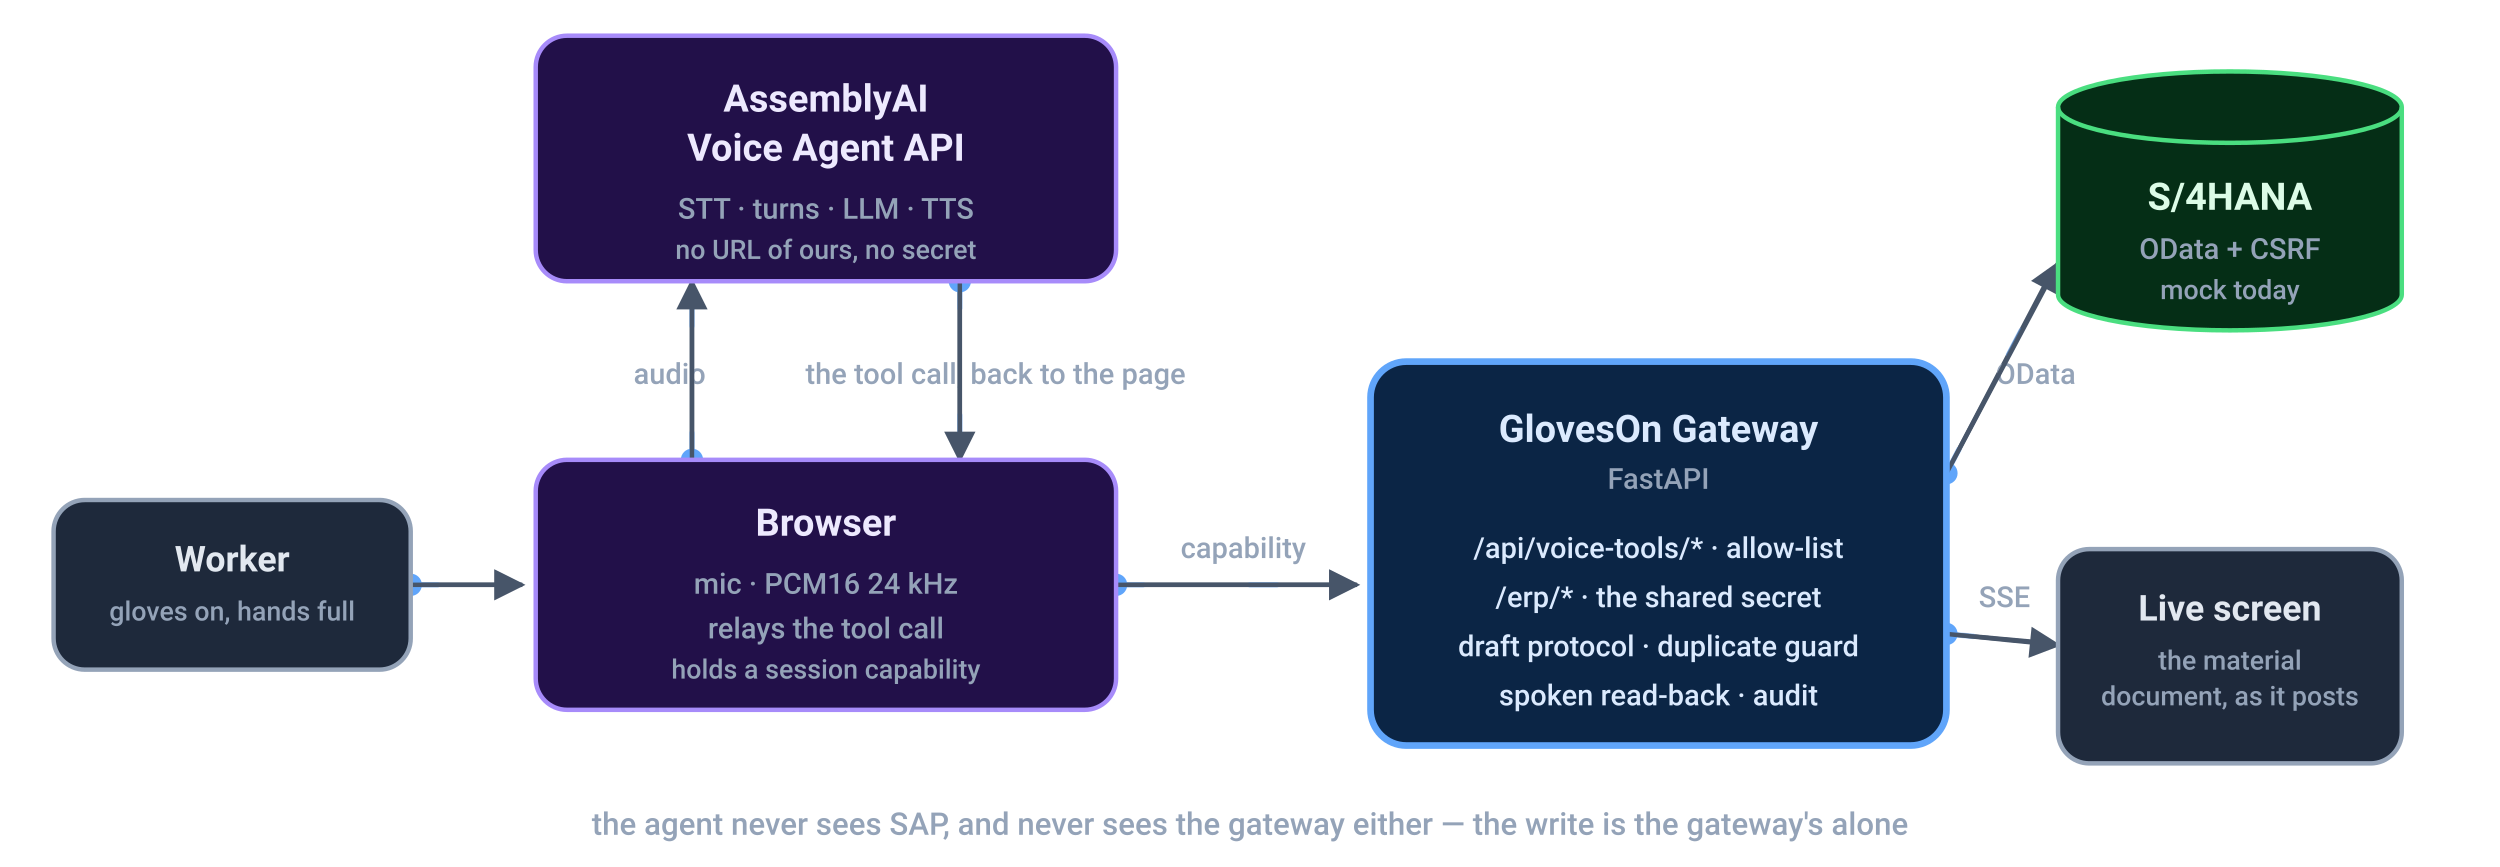
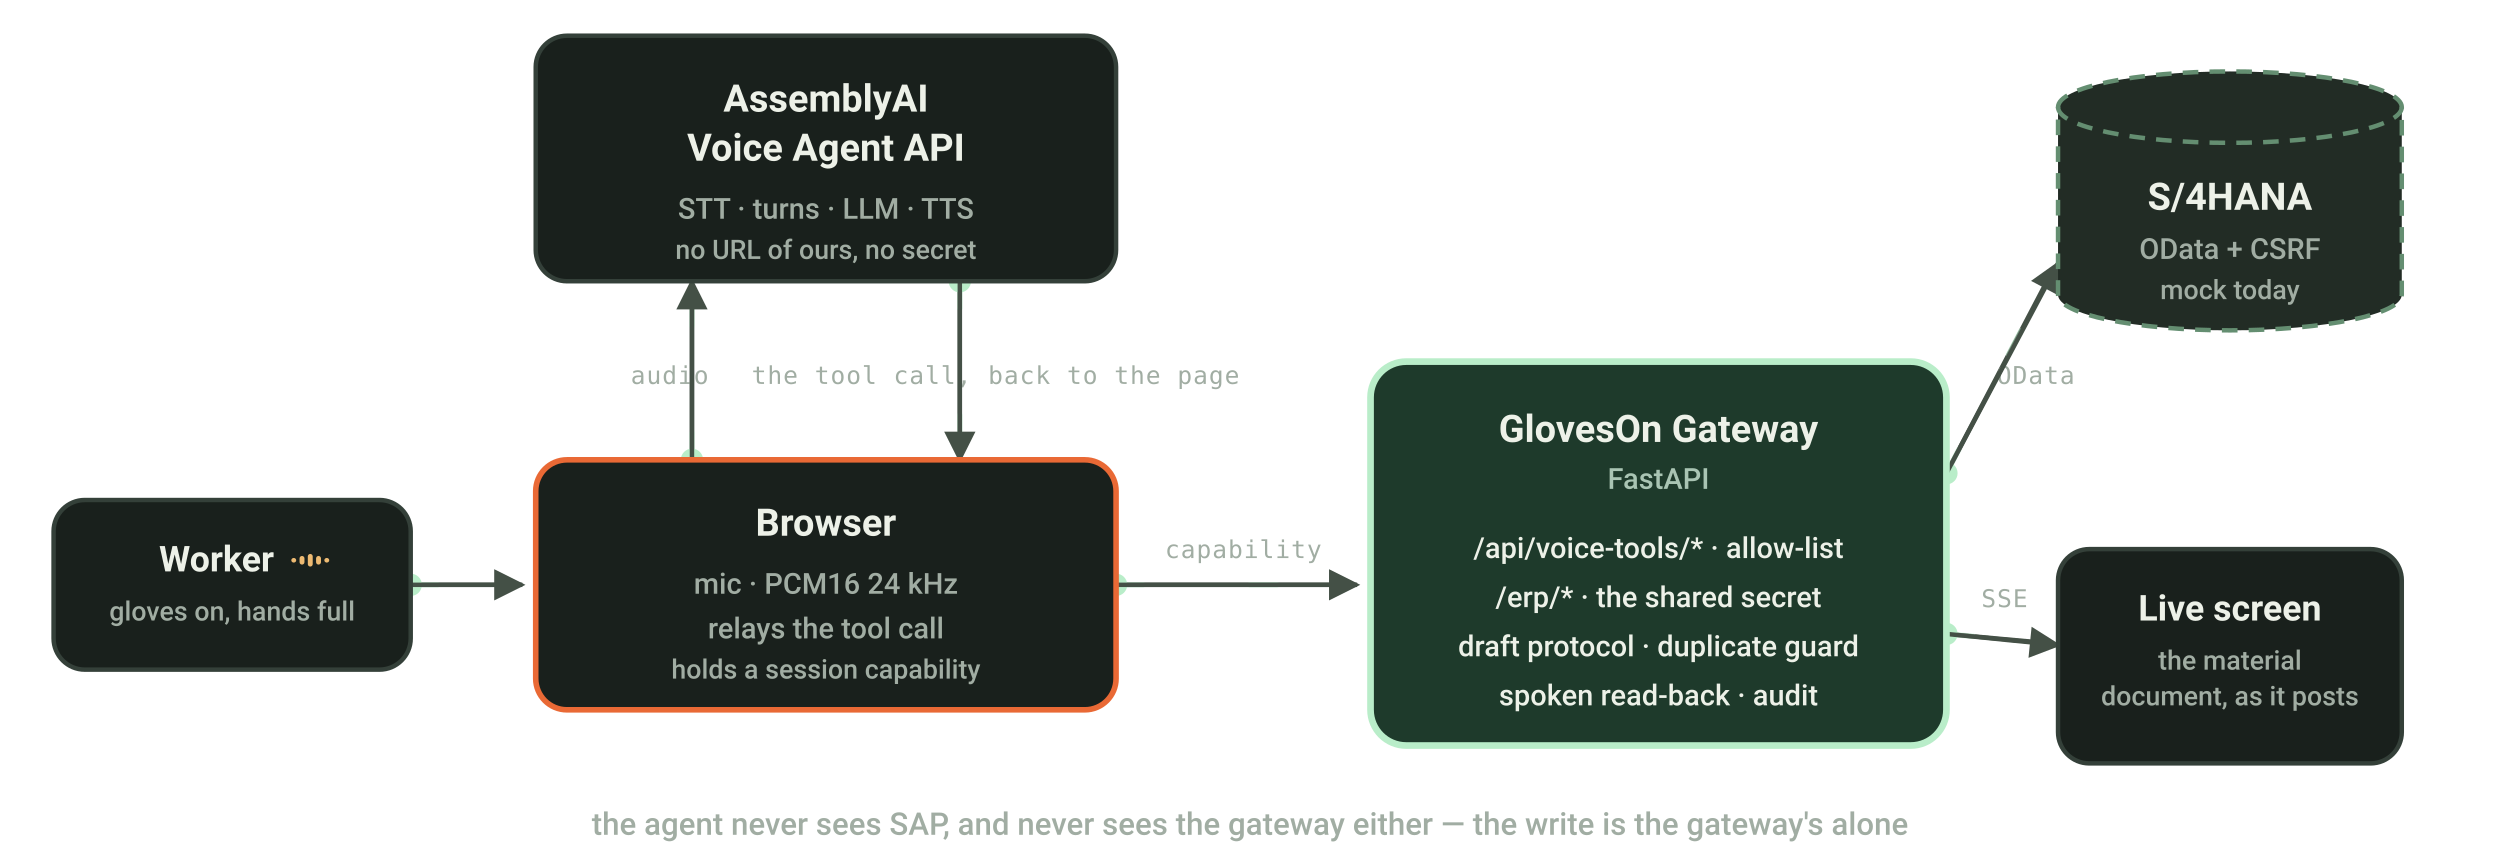
<svg xmlns="http://www.w3.org/2000/svg" viewBox="0 34 1120 388" width="1120" height="388" role="img" aria-label="GlovesOn architecture: the worker speaks to the browser, which streams audio to the AssemblyAI Voice Agent API; the agent's tool call comes back down to the browser, which posts it to the GlovesOn gateway with a session capability. The gateway holds the shared secret, speaks OData to S/4HANA and streams the live warehouse screen back over SSE.">
  <defs>
    <marker id="a" viewBox="0 0 10 10" refX="9" refY="5" markerWidth="7" markerHeight="7" orient="auto-start-reverse">
-       <path d="M0,0 L10,5 L0,10 z" fill="#475569" />
+       <path d="M0,0 L10,5 L0,10 z" fill="#445046" />
    </marker>
  </defs>
-   <path d="M 184,296 L 226,296" fill="none" stroke="#475569" stroke-width="2" />
-   <path d="M 184,296 L 226,296" fill="none" stroke="#60a5fa" stroke-width="2.5" stroke-linecap="round" stroke-dasharray="12 48" opacity="0.45">
+   <path d="M 184,296 L 226,296" fill="none" stroke="#445046" stroke-width="2" />
+   <path d="M 184,296 L 226,296" fill="none" stroke="#b9edc9" stroke-width="2.5" stroke-linecap="round" stroke-dasharray="12 48" opacity="0.45">
    <animate attributeName="stroke-dashoffset" from="60" to="0" dur="1.4s" begin="0s" repeatCount="indefinite" />
  </path>
-   <circle cx="184" cy="296" r="5" fill="#60a5fa">
+   <circle cx="184" cy="296" r="5" fill="#b9edc9">
    <animateMotion dur="1.4s" begin="0s" repeatCount="indefinite" path="M 184,296 L 226,296" />
    <animate attributeName="opacity" values="0;1;1;0" keyTimes="0;0.12;0.88;1" dur="1.4s" begin="0s" repeatCount="indefinite" />
  </circle>
-   <path d="M 310,240 L 310,168" fill="none" stroke="#475569" stroke-width="2" />
-   <path d="M 310,240 L 310,168" fill="none" stroke="#60a5fa" stroke-width="2.5" stroke-linecap="round" stroke-dasharray="12 48" opacity="0.45">
+   <path d="M 310,240 L 310,168" fill="none" stroke="#445046" stroke-width="2" />
+   <path d="M 310,240 L 310,168" fill="none" stroke="#b9edc9" stroke-width="2.5" stroke-linecap="round" stroke-dasharray="12 48" opacity="0.45">
    <animate attributeName="stroke-dashoffset" from="60" to="0" dur="1.6s" begin="0.1s" repeatCount="indefinite" />
  </path>
-   <circle cx="310" cy="240" r="5" fill="#60a5fa">
+   <circle cx="310" cy="240" r="5" fill="#b9edc9">
    <animateMotion dur="1.6s" begin="0.1s" repeatCount="indefinite" path="M 310,240 L 310,168" />
    <animate attributeName="opacity" values="0;1;1;0" keyTimes="0;0.12;0.88;1" dur="1.6s" begin="0.1s" repeatCount="indefinite" />
  </circle>
-   <text x="300" y="206" font-family="system-ui,-apple-system,'Segoe UI',Roboto,'Helvetica Neue',sans-serif" font-size="13" font-weight="500" fill="#94a3b8" text-anchor="middle">audio</text>
-   <path d="M 430,160 L 430,232" fill="none" stroke="#475569" stroke-width="2" />
-   <path d="M 430,160 L 430,232" fill="none" stroke="#60a5fa" stroke-width="2.5" stroke-linecap="round" stroke-dasharray="12 48" opacity="0.45">
+   <text x="300" y="206" font-family="ui-monospace,'SF Mono',Menlo,Consolas,monospace" font-size="11" font-weight="500" fill="#a1ada3" text-anchor="middle" letter-spacing="0.04em">audio</text>
+   <path d="M 430,160 L 430,232" fill="none" stroke="#445046" stroke-width="2" />
+   <path d="M 430,160 L 430,232" fill="none" stroke="#b9edc9" stroke-width="2.5" stroke-linecap="round" stroke-dasharray="12 48" opacity="0.45">
    <animate attributeName="stroke-dashoffset" from="60" to="0" dur="1.9s" begin="0.5s" repeatCount="indefinite" />
  </path>
-   <circle cx="430" cy="160" r="5" fill="#60a5fa">
+   <circle cx="430" cy="160" r="5" fill="#b9edc9">
    <animateMotion dur="1.9s" begin="0.5s" repeatCount="indefinite" path="M 430,160 L 430,232" />
    <animate attributeName="opacity" values="0;1;1;0" keyTimes="0;0.12;0.88;1" dur="1.9s" begin="0.5s" repeatCount="indefinite" />
  </circle>
-   <text x="446" y="206" font-family="system-ui,-apple-system,'Segoe UI',Roboto,'Helvetica Neue',sans-serif" font-size="13" font-weight="500" fill="#94a3b8" text-anchor="middle">the tool call, back to the page</text>
-   <path d="M 500,296 L 600,296" fill="none" stroke="#475569" stroke-width="2" />
-   <path d="M 500,296 L 600,296" fill="none" stroke="#60a5fa" stroke-width="2.5" stroke-linecap="round" stroke-dasharray="12 48" opacity="0.45">
+   <text x="446" y="206" font-family="ui-monospace,'SF Mono',Menlo,Consolas,monospace" font-size="11" font-weight="500" fill="#a1ada3" text-anchor="middle" letter-spacing="0.04em">the tool call, back to the page</text>
+   <path d="M 500,296 L 600,296" fill="none" stroke="#445046" stroke-width="2" />
+   <path d="M 500,296 L 600,296" fill="none" stroke="#b9edc9" stroke-width="2.5" stroke-linecap="round" stroke-dasharray="12 48" opacity="0.45">
    <animate attributeName="stroke-dashoffset" from="60" to="0" dur="1.9s" begin="0.9s" repeatCount="indefinite" />
  </path>
-   <circle cx="500" cy="296" r="5" fill="#60a5fa">
+   <circle cx="500" cy="296" r="5" fill="#b9edc9">
    <animateMotion dur="1.9s" begin="0.9s" repeatCount="indefinite" path="M 500,296 L 600,296" />
    <animate attributeName="opacity" values="0;1;1;0" keyTimes="0;0.12;0.88;1" dur="1.9s" begin="0.9s" repeatCount="indefinite" />
  </circle>
-   <text x="557" y="284" font-family="system-ui,-apple-system,'Segoe UI',Roboto,'Helvetica Neue',sans-serif" font-size="13" font-weight="500" fill="#94a3b8" text-anchor="middle">capability</text>
-   <path d="M 872,246 L 916,162" fill="none" stroke="#475569" stroke-width="2" />
-   <path d="M 872,246 L 916,162" fill="none" stroke="#60a5fa" stroke-width="2.5" stroke-linecap="round" stroke-dasharray="12 48" opacity="0.45">
+   <text x="557" y="284" font-family="ui-monospace,'SF Mono',Menlo,Consolas,monospace" font-size="11" font-weight="500" fill="#a1ada3" text-anchor="middle" letter-spacing="0.04em">capability</text>
+   <path d="M 872,246 L 916,162" fill="none" stroke="#445046" stroke-width="2" />
+   <path d="M 872,246 L 916,162" fill="none" stroke="#b9edc9" stroke-width="2.5" stroke-linecap="round" stroke-dasharray="12 48" opacity="0.45">
    <animate attributeName="stroke-dashoffset" from="60" to="0" dur="2.1s" begin="1.2s" repeatCount="indefinite" />
  </path>
-   <circle cx="872" cy="246" r="5" fill="#60a5fa">
+   <circle cx="872" cy="246" r="5" fill="#b9edc9">
    <animateMotion dur="2.1s" begin="1.2s" repeatCount="indefinite" path="M 872,246 L 916,162" />
    <animate attributeName="opacity" values="0;1;1;0" keyTimes="0;0.12;0.88;1" dur="2.1s" begin="1.2s" repeatCount="indefinite" />
  </circle>
-   <text x="912" y="206" font-family="system-ui,-apple-system,'Segoe UI',Roboto,'Helvetica Neue',sans-serif" font-size="13" font-weight="500" fill="#94a3b8" text-anchor="middle">OData</text>
-   <path d="M 872,318 L 916,322" fill="none" stroke="#475569" stroke-width="2" />
-   <path d="M 872,318 L 916,322" fill="none" stroke="#60a5fa" stroke-width="2.5" stroke-linecap="round" stroke-dasharray="12 48" opacity="0.45">
+   <text x="912" y="206" font-family="ui-monospace,'SF Mono',Menlo,Consolas,monospace" font-size="11" font-weight="500" fill="#a1ada3" text-anchor="middle" letter-spacing="0.04em">OData</text>
+   <path d="M 872,318 L 916,322" fill="none" stroke="#445046" stroke-width="2" />
+   <path d="M 872,318 L 916,322" fill="none" stroke="#b9edc9" stroke-width="2.5" stroke-linecap="round" stroke-dasharray="12 48" opacity="0.45">
    <animate attributeName="stroke-dashoffset" from="60" to="0" dur="2.1s" begin="1.4s" repeatCount="indefinite" />
  </path>
-   <circle cx="872" cy="318" r="5" fill="#60a5fa">
+   <circle cx="872" cy="318" r="5" fill="#b9edc9">
    <animateMotion dur="2.1s" begin="1.4s" repeatCount="indefinite" path="M 872,318 L 916,322" />
    <animate attributeName="opacity" values="0;1;1;0" keyTimes="0;0.12;0.88;1" dur="2.1s" begin="1.4s" repeatCount="indefinite" />
  </circle>
-   <text x="898" y="306" font-family="system-ui,-apple-system,'Segoe UI',Roboto,'Helvetica Neue',sans-serif" font-size="13" font-weight="500" fill="#94a3b8" text-anchor="middle">SSE</text>
-   <path d="M 184,296 L 234,296" fill="none" stroke="#475569" stroke-width="2" marker-end="url(#a)" />
-   <path d="M 310,240 L 310,160" fill="none" stroke="#475569" stroke-width="2" marker-end="url(#a)" />
-   <path d="M 430,160 L 430,240" fill="none" stroke="#475569" stroke-width="2" marker-end="url(#a)" />
-   <path d="M 500,296 L 608,296" fill="none" stroke="#475569" stroke-width="2" marker-end="url(#a)" />
-   <path d="M 872,246 L 922,152" fill="none" stroke="#475569" stroke-width="2" marker-end="url(#a)" />
-   <path d="M 872,318 L 922,323" fill="none" stroke="#475569" stroke-width="2" marker-end="url(#a)" />
-   <rect x="24" y="258" width="160" height="76" rx="14" fill="#1e293b" stroke="#94a3b8" stroke-width="2" />
-   <text x="104" y="290" font-family="system-ui,-apple-system,'Segoe UI',Roboto,'Helvetica Neue',sans-serif" font-size="16" font-weight="600" fill="#e2e8f0" text-anchor="middle">Worker</text>
-   <text x="104" y="312" font-family="system-ui,-apple-system,'Segoe UI',Roboto,'Helvetica Neue',sans-serif" font-size="12" font-weight="500" fill="#94a3b8" text-anchor="middle">gloves on, hands full</text>
-   <rect x="240" y="50" width="260" height="110" rx="14" fill="#221049" stroke="#a78bfa" stroke-width="2" />
-   <text x="370" y="84" font-family="system-ui,-apple-system,'Segoe UI',Roboto,'Helvetica Neue',sans-serif" font-size="17" font-weight="600" fill="#ede9fe" text-anchor="middle">AssemblyAI</text>
-   <text x="370" y="106" font-family="system-ui,-apple-system,'Segoe UI',Roboto,'Helvetica Neue',sans-serif" font-size="17" font-weight="600" fill="#ede9fe" text-anchor="middle">Voice Agent API</text>
-   <text x="370" y="132" font-family="system-ui,-apple-system,'Segoe UI',Roboto,'Helvetica Neue',sans-serif" font-size="13" font-weight="500" fill="#94a3b8" text-anchor="middle">STT · turns · LLM · TTS</text>
-   <text x="370" y="150" font-family="system-ui,-apple-system,'Segoe UI',Roboto,'Helvetica Neue',sans-serif" font-size="12" font-weight="500" fill="#94a3b8" text-anchor="middle">no URL of ours, no secret</text>
-   <rect x="240" y="240" width="260" height="112" rx="14" fill="#221049" stroke="#a78bfa" stroke-width="2" />
-   <text x="370" y="274" font-family="system-ui,-apple-system,'Segoe UI',Roboto,'Helvetica Neue',sans-serif" font-size="17" font-weight="600" fill="#ede9fe" text-anchor="middle">Browser</text>
-   <text x="370" y="300" font-family="system-ui,-apple-system,'Segoe UI',Roboto,'Helvetica Neue',sans-serif" font-size="13" font-weight="500" fill="#94a3b8" text-anchor="middle">mic · PCM16 24 kHz</text>
-   <text x="370" y="320" font-family="system-ui,-apple-system,'Segoe UI',Roboto,'Helvetica Neue',sans-serif" font-size="13" font-weight="500" fill="#94a3b8" text-anchor="middle">relays the tool call</text>
-   <text x="370" y="338" font-family="system-ui,-apple-system,'Segoe UI',Roboto,'Helvetica Neue',sans-serif" font-size="12" font-weight="500" fill="#94a3b8" text-anchor="middle">holds a session capability</text>
-   <rect x="614" y="196" width="258" height="172" rx="16" fill="#0b2545" stroke="#60a5fa" stroke-width="3" />
-   <rect x="614" y="196" width="258" height="172" rx="16" fill="none" stroke="#60a5fa" stroke-width="3" opacity="0.0">
+   <text x="898" y="306" font-family="ui-monospace,'SF Mono',Menlo,Consolas,monospace" font-size="11" font-weight="500" fill="#a1ada3" text-anchor="middle" letter-spacing="0.04em">SSE</text>
+   <path d="M 184,296 L 234,296" fill="none" stroke="#445046" stroke-width="2" marker-end="url(#a)" />
+   <path d="M 310,240 L 310,160" fill="none" stroke="#445046" stroke-width="2" marker-end="url(#a)" />
+   <path d="M 430,160 L 430,240" fill="none" stroke="#445046" stroke-width="2" marker-end="url(#a)" />
+   <path d="M 500,296 L 608,296" fill="none" stroke="#445046" stroke-width="2" marker-end="url(#a)" />
+   <path d="M 872,246 L 922,152" fill="none" stroke="#445046" stroke-width="2" marker-end="url(#a)" />
+   <path d="M 872,318 L 922,323" fill="none" stroke="#445046" stroke-width="2" marker-end="url(#a)" />
+   <rect x="24" y="258" width="160" height="76" rx="14" fill="#19201c" stroke="#344039" stroke-width="2" />
+   <text x="97" y="290" font-family="system-ui,-apple-system,'Segoe UI',Roboto,'Helvetica Neue',sans-serif" font-size="16" font-weight="600" fill="#edf1e8" text-anchor="middle">Worker</text>
+   <rect x="130.50" y="283.96" width="2.2" height="2.08" rx="1.1" fill="#edba72">
+     <animate attributeName="y" dur="1.3s" begin="0s" repeatCount="indefinite" calcMode="spline" keyTimes="0;0.5;1" keySplines="0.42 0 0.58 1;0.42 0 0.58 1" values="283.96;282.02;283.96" />
+     <animate attributeName="height" dur="1.3s" begin="0s" repeatCount="indefinite" calcMode="spline" keyTimes="0;0.5;1" keySplines="0.42 0 0.58 1;0.42 0 0.58 1" values="2.08;5.95;2.08" />
+   </rect>
+   <rect x="134.20" y="283.07" width="2.2" height="3.87" rx="1.1" fill="#edba72">
+     <animate attributeName="y" dur="1.3s" begin="-0.4s" repeatCount="indefinite" calcMode="spline" keyTimes="0;0.5;1" keySplines="0.42 0 0.58 1;0.42 0 0.58 1" values="283.07;279.48;283.07" />
+     <animate attributeName="height" dur="1.3s" begin="-0.4s" repeatCount="indefinite" calcMode="spline" keyTimes="0;0.5;1" keySplines="0.42 0 0.58 1;0.42 0 0.58 1" values="3.87;11.05;3.87" />
+   </rect>
+   <rect x="137.90" y="282.17" width="2.2" height="5.65" rx="1.1" fill="#edba72">
+     <animate attributeName="y" dur="1.3s" begin="-0.8s" repeatCount="indefinite" calcMode="spline" keyTimes="0;0.5;1" keySplines="0.42 0 0.58 1;0.42 0 0.58 1" values="282.17;276.93;282.17" />
+     <animate attributeName="height" dur="1.3s" begin="-0.8s" repeatCount="indefinite" calcMode="spline" keyTimes="0;0.5;1" keySplines="0.42 0 0.58 1;0.42 0 0.58 1" values="5.65;16.15;5.65" />
+   </rect>
+   <rect x="141.60" y="283.07" width="2.2" height="3.87" rx="1.1" fill="#edba72">
+     <animate attributeName="y" dur="1.3s" begin="-0.2s" repeatCount="indefinite" calcMode="spline" keyTimes="0;0.5;1" keySplines="0.42 0 0.58 1;0.42 0 0.58 1" values="283.07;279.48;283.07" />
+     <animate attributeName="height" dur="1.3s" begin="-0.2s" repeatCount="indefinite" calcMode="spline" keyTimes="0;0.5;1" keySplines="0.42 0 0.58 1;0.42 0 0.58 1" values="3.87;11.05;3.87" />
+   </rect>
+   <rect x="145.30" y="283.96" width="2.2" height="2.08" rx="1.1" fill="#edba72">
+     <animate attributeName="y" dur="1.3s" begin="-0.6s" repeatCount="indefinite" calcMode="spline" keyTimes="0;0.5;1" keySplines="0.42 0 0.58 1;0.42 0 0.58 1" values="283.96;282.02;283.96" />
+     <animate attributeName="height" dur="1.3s" begin="-0.6s" repeatCount="indefinite" calcMode="spline" keyTimes="0;0.5;1" keySplines="0.42 0 0.58 1;0.42 0 0.58 1" values="2.08;5.95;2.08" />
+   </rect>
+   <text x="104" y="312" font-family="system-ui,-apple-system,'Segoe UI',Roboto,'Helvetica Neue',sans-serif" font-size="12" font-weight="500" fill="#a1ada3" text-anchor="middle">gloves on, hands full</text>
+   <rect x="240" y="50" width="260" height="110" rx="14" fill="#19201c" stroke="#344039" stroke-width="2" />
+   <text x="370" y="84" font-family="system-ui,-apple-system,'Segoe UI',Roboto,'Helvetica Neue',sans-serif" font-size="17" font-weight="600" fill="#edf1e8" text-anchor="middle">AssemblyAI</text>
+   <text x="370" y="106" font-family="system-ui,-apple-system,'Segoe UI',Roboto,'Helvetica Neue',sans-serif" font-size="17" font-weight="600" fill="#edf1e8" text-anchor="middle">Voice Agent API</text>
+   <text x="370" y="132" font-family="system-ui,-apple-system,'Segoe UI',Roboto,'Helvetica Neue',sans-serif" font-size="13" font-weight="500" fill="#a1ada3" text-anchor="middle">STT · turns · LLM · TTS</text>
+   <text x="370" y="150" font-family="system-ui,-apple-system,'Segoe UI',Roboto,'Helvetica Neue',sans-serif" font-size="12" font-weight="500" fill="#a1ada3" text-anchor="middle">no URL of ours, no secret</text>
+   <rect x="240" y="240" width="260" height="112" rx="14" fill="#19201c" stroke="#e96935" stroke-width="2.5" />
+   <text x="370" y="274" font-family="system-ui,-apple-system,'Segoe UI',Roboto,'Helvetica Neue',sans-serif" font-size="17" font-weight="600" fill="#edf1e8" text-anchor="middle">Browser</text>
+   <text x="370" y="300" font-family="system-ui,-apple-system,'Segoe UI',Roboto,'Helvetica Neue',sans-serif" font-size="13" font-weight="500" fill="#a1ada3" text-anchor="middle">mic · PCM16 24 kHz</text>
+   <text x="370" y="320" font-family="system-ui,-apple-system,'Segoe UI',Roboto,'Helvetica Neue',sans-serif" font-size="13" font-weight="500" fill="#a1ada3" text-anchor="middle">relays the tool call</text>
+   <text x="370" y="338" font-family="system-ui,-apple-system,'Segoe UI',Roboto,'Helvetica Neue',sans-serif" font-size="12" font-weight="500" fill="#a1ada3" text-anchor="middle">holds a session capability</text>
+   <rect x="614" y="196" width="258" height="172" rx="16" fill="#1e3a2b" stroke="#b9edc9" stroke-width="3" />
+   <rect x="614" y="196" width="258" height="172" rx="16" fill="none" stroke="#b9edc9" stroke-width="3" opacity="0.0">
    <animate attributeName="opacity" values="0;0.55;0" dur="3.4s" repeatCount="indefinite" />
    <animate attributeName="stroke-width" values="3;9;3" dur="3.4s" repeatCount="indefinite" />
  </rect>
-   <text x="743" y="232" font-family="system-ui,-apple-system,'Segoe UI',Roboto,'Helvetica Neue',sans-serif" font-size="17" font-weight="600" fill="#dbeafe" text-anchor="middle">GlovesOn Gateway</text>
-   <text x="743" y="253" font-family="system-ui,-apple-system,'Segoe UI',Roboto,'Helvetica Neue',sans-serif" font-size="13" font-weight="500" fill="#94a3b8" text-anchor="middle">FastAPI</text>
-   <text x="743" y="284" font-family="system-ui,-apple-system,'Segoe UI',Roboto,'Helvetica Neue',sans-serif" font-size="13" font-weight="500" fill="#dbeafe" text-anchor="middle">/api/voice-tools/* · allow-list</text>
-   <text x="743" y="306" font-family="system-ui,-apple-system,'Segoe UI',Roboto,'Helvetica Neue',sans-serif" font-size="13" font-weight="500" fill="#dbeafe" text-anchor="middle">/erp/* · the shared secret</text>
-   <text x="743" y="328" font-family="system-ui,-apple-system,'Segoe UI',Roboto,'Helvetica Neue',sans-serif" font-size="13" font-weight="500" fill="#dbeafe" text-anchor="middle">draft protocol · duplicate guard</text>
-   <text x="743" y="350" font-family="system-ui,-apple-system,'Segoe UI',Roboto,'Helvetica Neue',sans-serif" font-size="13" font-weight="500" fill="#dbeafe" text-anchor="middle">spoken read-back · audit</text>
-   <path d="M922,82 a77.0,16 0 0,1 154,0 v84 a77.0,16 0 0,1 -154,0 z" fill="#052e16" stroke="#4ade80" stroke-width="2" />
-   <path d="M922,82 a77.0,16 0 0,0 154,0" fill="none" stroke="#4ade80" stroke-width="2" />
-   <text x="999.0" y="128" font-family="system-ui,-apple-system,'Segoe UI',Roboto,'Helvetica Neue',sans-serif" font-size="17" font-weight="600" fill="#dcfce7" text-anchor="middle">S/4HANA</text>
-   <text x="999.0" y="150" font-family="system-ui,-apple-system,'Segoe UI',Roboto,'Helvetica Neue',sans-serif" font-size="13" font-weight="500" fill="#94a3b8" text-anchor="middle">OData + CSRF</text>
-   <text x="999.0" y="168" font-family="system-ui,-apple-system,'Segoe UI',Roboto,'Helvetica Neue',sans-serif" font-size="12" font-weight="500" fill="#94a3b8" text-anchor="middle">mock today</text>
-   <rect x="922" y="280" width="154" height="96" rx="14" fill="#1e293b" stroke="#94a3b8" stroke-width="2" />
-   <text x="999" y="312" font-family="system-ui,-apple-system,'Segoe UI',Roboto,'Helvetica Neue',sans-serif" font-size="16" font-weight="600" fill="#e2e8f0" text-anchor="middle">Live screen</text>
-   <text x="999" y="334" font-family="system-ui,-apple-system,'Segoe UI',Roboto,'Helvetica Neue',sans-serif" font-size="12" font-weight="500" fill="#94a3b8" text-anchor="middle">the material</text>
-   <text x="999" y="350" font-family="system-ui,-apple-system,'Segoe UI',Roboto,'Helvetica Neue',sans-serif" font-size="12" font-weight="500" fill="#94a3b8" text-anchor="middle">document, as it posts</text>
-   <text x="560.0" y="408" font-family="system-ui,-apple-system,'Segoe UI',Roboto,'Helvetica Neue',sans-serif" font-size="14" font-weight="500" fill="#94a3b8" text-anchor="middle">the agent never sees SAP, and never sees the gateway either — the write is the gateway's alone</text>
+   <text x="743" y="232" font-family="system-ui,-apple-system,'Segoe UI',Roboto,'Helvetica Neue',sans-serif" font-size="17" font-weight="600" fill="#edf1e8" text-anchor="middle">GlovesOn Gateway</text>
+   <text x="743" y="253" font-family="system-ui,-apple-system,'Segoe UI',Roboto,'Helvetica Neue',sans-serif" font-size="13" font-weight="500" fill="#a9c4b3" text-anchor="middle">FastAPI</text>
+   <text x="743" y="284" font-family="system-ui,-apple-system,'Segoe UI',Roboto,'Helvetica Neue',sans-serif" font-size="13" font-weight="500" fill="#edf1e8" text-anchor="middle">/api/voice-tools/* · allow-list</text>
+   <text x="743" y="306" font-family="system-ui,-apple-system,'Segoe UI',Roboto,'Helvetica Neue',sans-serif" font-size="13" font-weight="500" fill="#edf1e8" text-anchor="middle">/erp/* · the shared secret</text>
+   <text x="743" y="328" font-family="system-ui,-apple-system,'Segoe UI',Roboto,'Helvetica Neue',sans-serif" font-size="13" font-weight="500" fill="#edf1e8" text-anchor="middle">draft protocol · duplicate guard</text>
+   <text x="743" y="350" font-family="system-ui,-apple-system,'Segoe UI',Roboto,'Helvetica Neue',sans-serif" font-size="13" font-weight="500" fill="#edf1e8" text-anchor="middle">spoken read-back · audit</text>
+   <path d="M922,82 a77.0,16 0 0,1 154,0 v84 a77.0,16 0 0,1 -154,0 z" fill="#222c25" stroke="#648e71" stroke-width="2" stroke-dasharray="7 5" />
+   <path d="M922,82 a77.0,16 0 0,0 154,0" fill="none" stroke="#648e71" stroke-width="2" stroke-dasharray="7 5" />
+   <text x="999.0" y="128" font-family="system-ui,-apple-system,'Segoe UI',Roboto,'Helvetica Neue',sans-serif" font-size="17" font-weight="600" fill="#edf1e8" text-anchor="middle">S/4HANA</text>
+   <text x="999.0" y="150" font-family="system-ui,-apple-system,'Segoe UI',Roboto,'Helvetica Neue',sans-serif" font-size="13" font-weight="500" fill="#a1ada3" text-anchor="middle">OData + CSRF</text>
+   <text x="999.0" y="168" font-family="system-ui,-apple-system,'Segoe UI',Roboto,'Helvetica Neue',sans-serif" font-size="12" font-weight="500" fill="#a1ada3" text-anchor="middle">mock today</text>
+   <rect x="922" y="280" width="154" height="96" rx="14" fill="#19201c" stroke="#344039" stroke-width="2" />
+   <text x="999" y="312" font-family="system-ui,-apple-system,'Segoe UI',Roboto,'Helvetica Neue',sans-serif" font-size="16" font-weight="600" fill="#edf1e8" text-anchor="middle">Live screen</text>
+   <text x="999" y="334" font-family="system-ui,-apple-system,'Segoe UI',Roboto,'Helvetica Neue',sans-serif" font-size="12" font-weight="500" fill="#a1ada3" text-anchor="middle">the material</text>
+   <text x="999" y="350" font-family="system-ui,-apple-system,'Segoe UI',Roboto,'Helvetica Neue',sans-serif" font-size="12" font-weight="500" fill="#a1ada3" text-anchor="middle">document, as it posts</text>
+   <text x="560.0" y="408" font-family="system-ui,-apple-system,'Segoe UI',Roboto,'Helvetica Neue',sans-serif" font-size="14" font-weight="500" fill="#a1ada3" text-anchor="middle">the agent never sees SAP, and never sees the gateway either — the write is the gateway's alone</text>
</svg>
